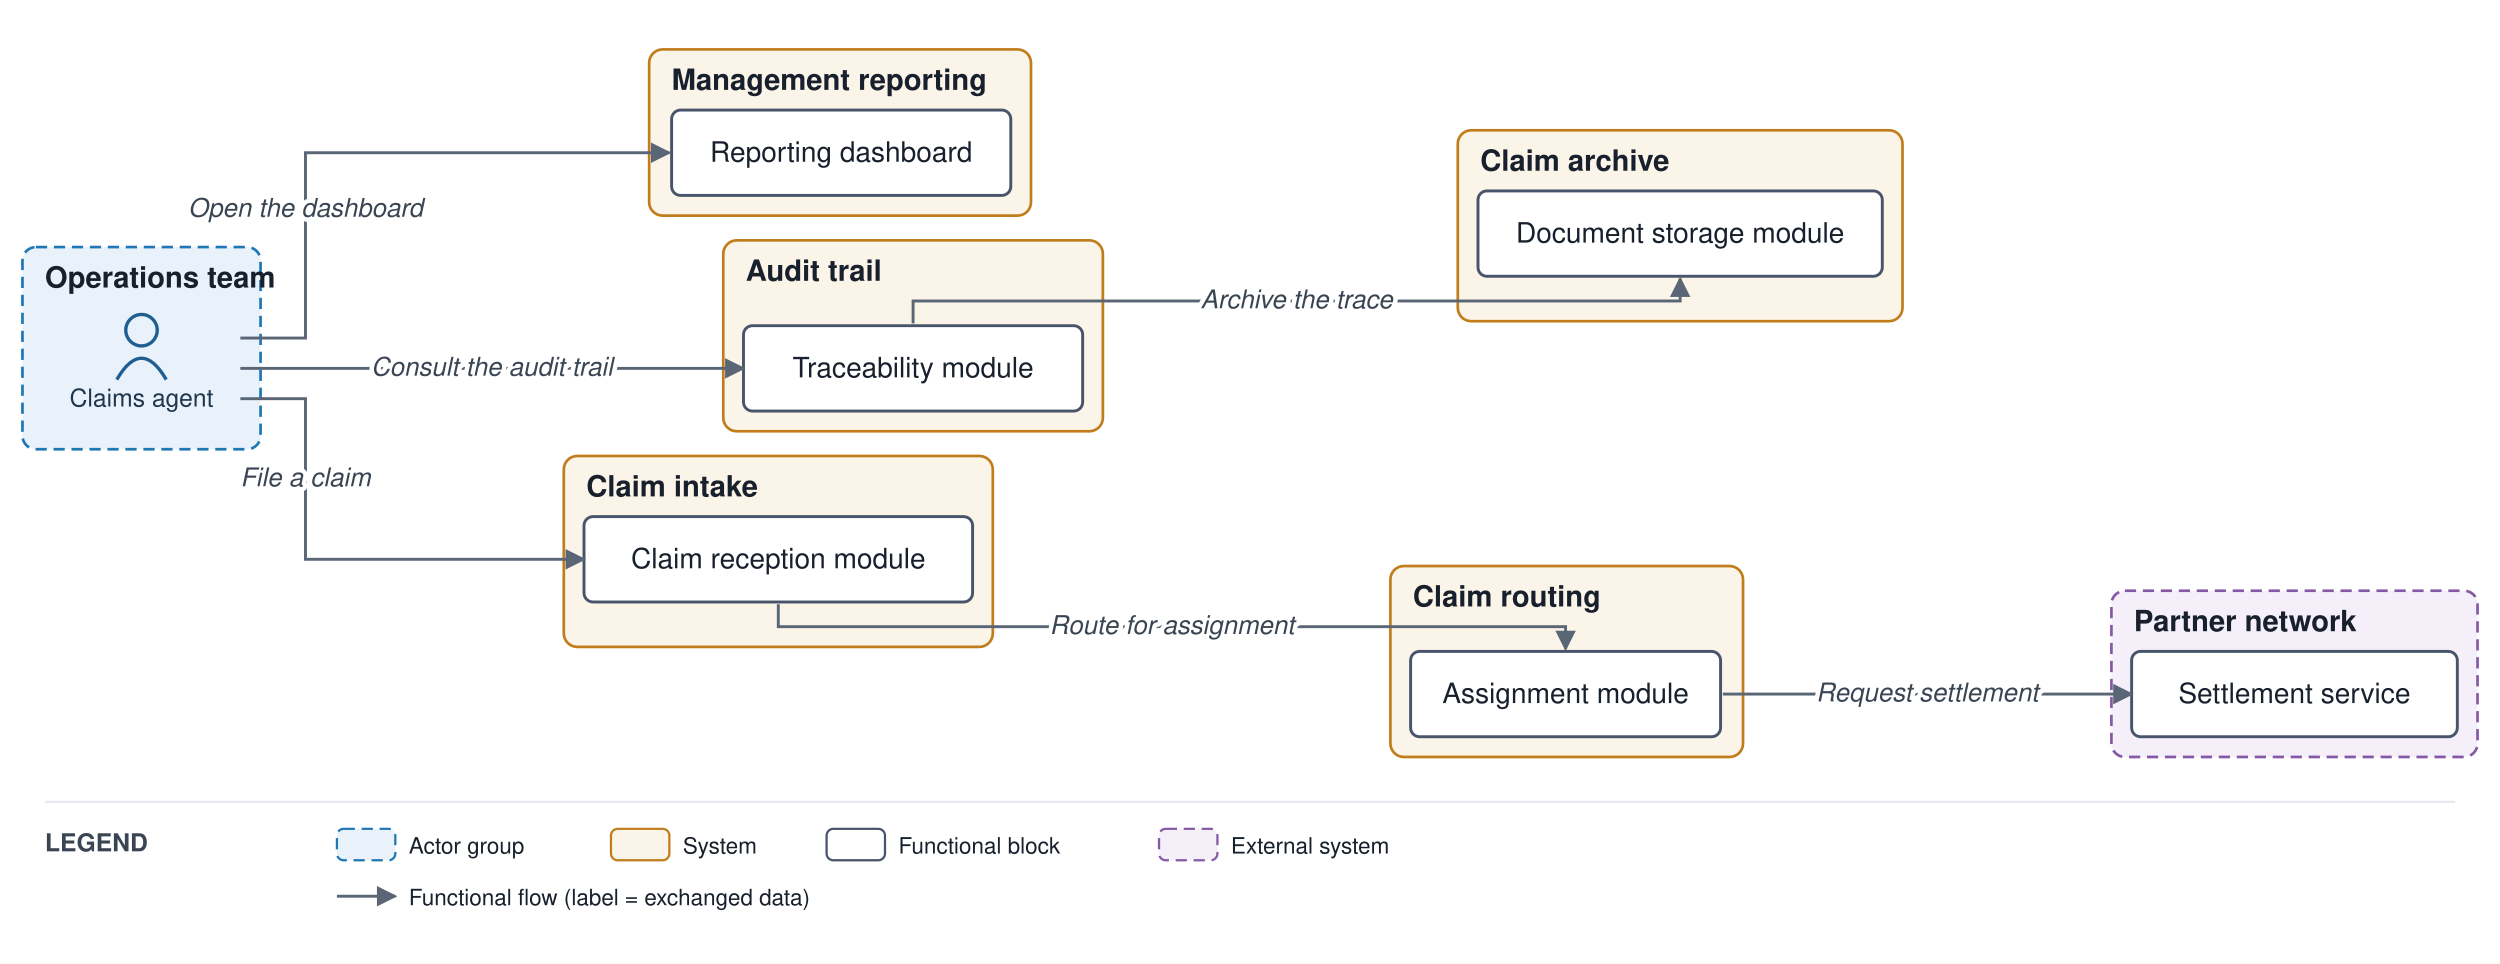
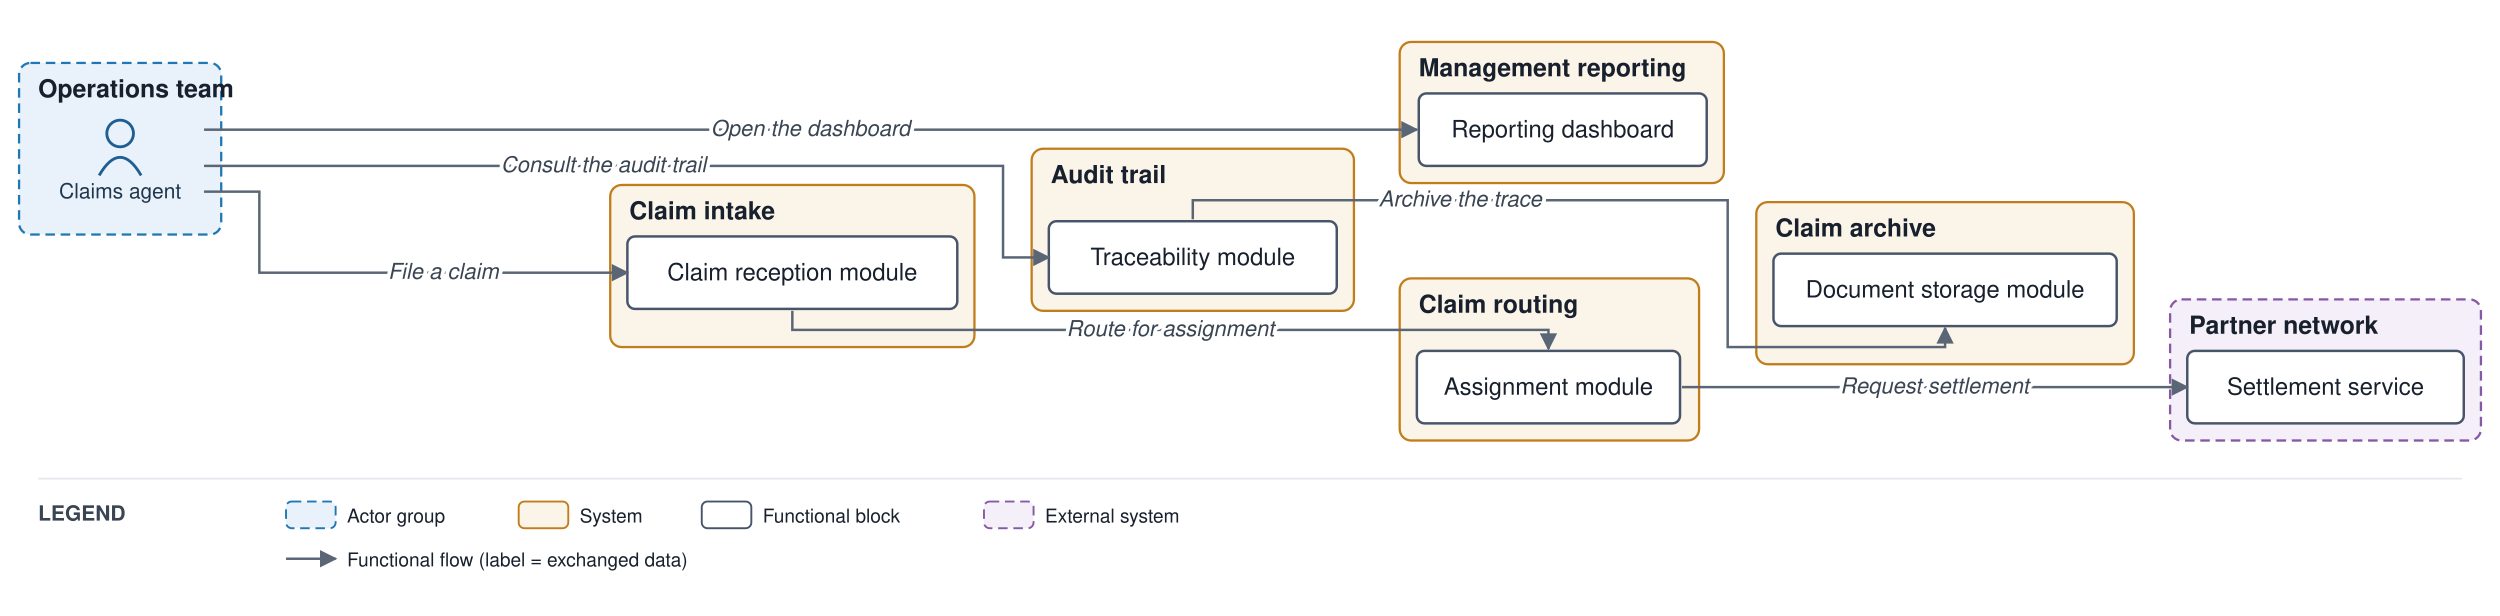
- <svg xmlns="http://www.w3.org/2000/svg" viewBox="0 0 1113 429" font-family="Helvetica,Arial,sans-serif">
+ <svg xmlns="http://www.w3.org/2000/svg" viewBox="0 0 1311 323" font-family="Helvetica,Arial,sans-serif">
  <defs>
    <marker id="arr" viewBox="0 0 10 10" refX="9" refY="5" markerWidth="7" markerHeight="7" orient="auto-start-reverse">
      <path d="M0,0 L10,5 L0,10 z" fill="#5a6675" />
    </marker>
  </defs>
-   <rect width="1113" height="429" fill="#ffffff" />
-   <rect x="10" y="110" width="106" height="90" rx="6" fill="#e9f2fb" stroke="#1f77b4" stroke-width="1.2" stroke-dasharray="5 3" />
-   <text x="20" y="128" font-size="13" font-weight="bold" fill="#17202c">Operations team</text>
-   <rect x="251" y="203" width="191" height="85" rx="6" fill="#fbf4e9" stroke="#c17d1c" stroke-width="1.2" />
-   <text x="261" y="221" font-size="13" font-weight="bold" fill="#17202c">Claim intake</text>
-   <rect x="619" y="252" width="157" height="85" rx="6" fill="#fbf4e9" stroke="#c17d1c" stroke-width="1.2" />
-   <text x="629" y="270" font-size="13" font-weight="bold" fill="#17202c">Claim routing</text>
-   <rect x="322" y="107" width="169" height="85" rx="6" fill="#fbf4e9" stroke="#c17d1c" stroke-width="1.2" />
-   <text x="332" y="125" font-size="13" font-weight="bold" fill="#17202c">Audit trail</text>
-   <rect x="649" y="58" width="198" height="85" rx="6" fill="#fbf4e9" stroke="#c17d1c" stroke-width="1.2" />
-   <text x="659" y="76" font-size="13" font-weight="bold" fill="#17202c">Claim archive</text>
-   <rect x="289" y="22" width="170" height="74" rx="6" fill="#fbf4e9" stroke="#c17d1c" stroke-width="1.2" />
-   <text x="299" y="40" font-size="13" font-weight="bold" fill="#17202c">Management reporting</text>
-   <rect x="940" y="263" width="163" height="74" rx="6" fill="#f4eff8" stroke="#8659a6" stroke-width="1.2" stroke-dasharray="5 3" />
-   <text x="950" y="281" font-size="13" font-weight="bold" fill="#17202c">Partner network</text>
-   <circle cx="63" cy="147" r="7" fill="none" stroke="#1f5e91" stroke-width="1.5" />
-   <path d="M 52 169 q 11 -19 22 0" fill="none" stroke="#1f5e91" stroke-width="1.5" />
-   <text x="63" y="181" font-size="11" text-anchor="middle" fill="#20364c">Claims agent</text>
-   <rect x="260" y="230" width="173" height="38" rx="4" fill="#ffffff" stroke="#48546a" stroke-width="1.3" />
-   <text x="346.5" y="253" font-size="12.5" text-anchor="middle" fill="#17202c">Claim reception module</text>
-   <rect x="628" y="290" width="138" height="38" rx="4" fill="#ffffff" stroke="#48546a" stroke-width="1.3" />
-   <text x="697" y="313" font-size="12.5" text-anchor="middle" fill="#17202c">Assignment module</text>
-   <rect x="331" y="145" width="151" height="38" rx="4" fill="#ffffff" stroke="#48546a" stroke-width="1.3" />
-   <text x="406.5" y="168" font-size="12.5" text-anchor="middle" fill="#17202c">Traceability module</text>
-   <rect x="658" y="85" width="180" height="38" rx="4" fill="#ffffff" stroke="#48546a" stroke-width="1.3" />
-   <text x="748" y="108" font-size="12.5" text-anchor="middle" fill="#17202c">Document storage module</text>
-   <rect x="299" y="49" width="151" height="38" rx="4" fill="#ffffff" stroke="#48546a" stroke-width="1.3" />
-   <text x="374.5" y="72" font-size="12.5" text-anchor="middle" fill="#17202c">Reporting dashboard</text>
-   <rect x="949" y="290" width="145" height="38" rx="4" fill="#ffffff" stroke="#48546a" stroke-width="1.3" />
-   <text x="1021.5" y="313" font-size="12.5" text-anchor="middle" fill="#17202c">Settlement service</text>
-   <path d="M 107 177.5 L 136 177.5 L 136 249 L 260 249" fill="none" stroke="#5a6675" stroke-width="1.3" marker-end="url(#arr)" />
-   <path d="M 346.5 269 L 346.5 279 L 697 279 L 697 289" fill="none" stroke="#5a6675" stroke-width="1.3" marker-end="url(#arr)" />
-   <path d="M 767 309 L 949 309" fill="none" stroke="#5a6675" stroke-width="1.3" marker-end="url(#arr)" />
-   <path d="M 107 164 L 331 164" fill="none" stroke="#5a6675" stroke-width="1.3" marker-end="url(#arr)" />
-   <path d="M 406.5 144 L 406.5 134 L 748 134 L 748 124" fill="none" stroke="#5a6675" stroke-width="1.3" marker-end="url(#arr)" />
-   <path d="M 107 150.5 L 136 150.5 L 136 68 L 298 68" fill="none" stroke="#5a6675" stroke-width="1.3" marker-end="url(#arr)" />
-   <text x="136" y="216.5" font-size="11.5" text-anchor="middle" fill="#3a4553" font-style="italic" stroke="#ffffff" stroke-width="4" paint-order="stroke" stroke-linejoin="round">File a claim</text>
-   <text x="521.75" y="282.25" font-size="11.5" text-anchor="middle" fill="#3a4553" font-style="italic" stroke="#ffffff" stroke-width="4" paint-order="stroke" stroke-linejoin="round">Route for assignment</text>
-   <text x="858" y="312.25" font-size="11.5" text-anchor="middle" fill="#3a4553" font-style="italic" stroke="#ffffff" stroke-width="4" paint-order="stroke" stroke-linejoin="round">Request settlement</text>
-   <text x="219" y="167.25" font-size="11.5" text-anchor="middle" fill="#3a4553" font-style="italic" stroke="#ffffff" stroke-width="4" paint-order="stroke" stroke-linejoin="round">Consult the audit trail</text>
-   <text x="577.25" y="137.25" font-size="11.5" text-anchor="middle" fill="#3a4553" font-style="italic" stroke="#ffffff" stroke-width="4" paint-order="stroke" stroke-linejoin="round">Archive the trace</text>
-   <text x="136" y="96.5" font-size="11.5" text-anchor="middle" fill="#3a4553" font-style="italic" stroke="#ffffff" stroke-width="4" paint-order="stroke" stroke-linejoin="round">Open the dashboard</text>
-   <line x1="20" y1="357" x2="1093" y2="357" stroke="#e6e9ee" stroke-width="1" />
-   <text x="20" y="379" font-size="11" font-weight="bold" fill="#3a4553">LEGEND</text>
-   <rect x="150" y="369" width="26" height="14" rx="3" fill="#e9f2fb" stroke="#1f77b4" stroke-dasharray="5 3" />
-   <text x="182" y="380" font-size="10" fill="#17202c">Actor group</text>
-   <rect x="272" y="369" width="26" height="14" rx="3" fill="#fbf4e9" stroke="#c17d1c" />
-   <text x="304" y="380" font-size="10" fill="#17202c">System</text>
-   <rect x="368" y="369" width="26" height="14" rx="3" fill="#ffffff" stroke="#48546a" />
-   <text x="400" y="380" font-size="10" fill="#17202c">Functional block</text>
-   <rect x="516" y="369" width="26" height="14" rx="3" fill="#f4eff8" stroke="#8659a6" stroke-dasharray="5 3" />
-   <text x="548" y="380" font-size="10" fill="#17202c">External system</text>
-   <line x1="150" y1="399" x2="176" y2="399" stroke="#5a6675" stroke-width="1.3" marker-end="url(#arr)" />
-   <text x="182" y="403" font-size="10" fill="#17202c">Functional flow (label = exchanged data)</text>
+   <rect width="1311" height="323" fill="#ffffff" />
+   <rect x="10" y="33" width="106" height="90" rx="6" fill="#e9f2fb" stroke="#1f77b4" stroke-width="1.2" stroke-dasharray="5 3" />
+   <text x="20" y="51" font-size="13" font-weight="bold" fill="#17202c">Operations team</text>
+   <rect x="320" y="97" width="191" height="85" rx="6" fill="#fbf4e9" stroke="#c17d1c" stroke-width="1.2" />
+   <text x="330" y="115" font-size="13" font-weight="bold" fill="#17202c">Claim intake</text>
+   <rect x="734" y="146" width="157" height="85" rx="6" fill="#fbf4e9" stroke="#c17d1c" stroke-width="1.2" />
+   <text x="744" y="164" font-size="13" font-weight="bold" fill="#17202c">Claim routing</text>
+   <rect x="541" y="78" width="169" height="85" rx="6" fill="#fbf4e9" stroke="#c17d1c" stroke-width="1.2" />
+   <text x="551" y="96" font-size="13" font-weight="bold" fill="#17202c">Audit trail</text>
+   <rect x="921" y="106" width="198" height="85" rx="6" fill="#fbf4e9" stroke="#c17d1c" stroke-width="1.2" />
+   <text x="931" y="124" font-size="13" font-weight="bold" fill="#17202c">Claim archive</text>
+   <rect x="734" y="22" width="170" height="74" rx="6" fill="#fbf4e9" stroke="#c17d1c" stroke-width="1.2" />
+   <text x="744" y="40" font-size="13" font-weight="bold" fill="#17202c">Management reporting</text>
+   <rect x="1138" y="157" width="163" height="74" rx="6" fill="#f4eff8" stroke="#8659a6" stroke-width="1.2" stroke-dasharray="5 3" />
+   <text x="1148" y="175" font-size="13" font-weight="bold" fill="#17202c">Partner network</text>
+   <circle cx="63" cy="70" r="7" fill="none" stroke="#1f5e91" stroke-width="1.5" />
+   <path d="M 52 92 q 11 -19 22 0" fill="none" stroke="#1f5e91" stroke-width="1.5" />
+   <text x="63" y="104" font-size="11" text-anchor="middle" fill="#20364c">Claims agent</text>
+   <rect x="329" y="124" width="173" height="38" rx="4" fill="#ffffff" stroke="#48546a" stroke-width="1.3" />
+   <text x="415.5" y="147" font-size="12.5" text-anchor="middle" fill="#17202c">Claim reception module</text>
+   <rect x="743" y="184" width="138" height="38" rx="4" fill="#ffffff" stroke="#48546a" stroke-width="1.3" />
+   <text x="812" y="207" font-size="12.5" text-anchor="middle" fill="#17202c">Assignment module</text>
+   <rect x="550" y="116" width="151" height="38" rx="4" fill="#ffffff" stroke="#48546a" stroke-width="1.3" />
+   <text x="625.5" y="139" font-size="12.5" text-anchor="middle" fill="#17202c">Traceability module</text>
+   <rect x="930" y="133" width="180" height="38" rx="4" fill="#ffffff" stroke="#48546a" stroke-width="1.3" />
+   <text x="1020" y="156" font-size="12.5" text-anchor="middle" fill="#17202c">Document storage module</text>
+   <rect x="744" y="49" width="151" height="38" rx="4" fill="#ffffff" stroke="#48546a" stroke-width="1.3" />
+   <text x="819.5" y="72" font-size="12.5" text-anchor="middle" fill="#17202c">Reporting dashboard</text>
+   <rect x="1147" y="184" width="145" height="38" rx="4" fill="#ffffff" stroke="#48546a" stroke-width="1.3" />
+   <text x="1219.5" y="207" font-size="12.5" text-anchor="middle" fill="#17202c">Settlement service</text>
+   <path d="M 107 100.5 L 136 100.5 L 136 143 L 329 143" fill="none" stroke="#5a6675" stroke-width="1.3" marker-end="url(#arr)" />
+   <path d="M 415.5 163 L 415.5 173 L 812 173 L 812 183" fill="none" stroke="#5a6675" stroke-width="1.3" marker-end="url(#arr)" />
+   <path d="M 882 203 L 1147 203" fill="none" stroke="#5a6675" stroke-width="1.3" marker-end="url(#arr)" />
+   <path d="M 107 87 L 526 87 L 526 135 L 550 135" fill="none" stroke="#5a6675" stroke-width="1.3" marker-end="url(#arr)" />
+   <path d="M 625.5 115 L 625.5 105 L 906 105 L 906 182 L 1020 182 L 1020 172" fill="none" stroke="#5a6675" stroke-width="1.3" marker-end="url(#arr)" />
+   <path d="M 107 68 L 743 68" fill="none" stroke="#5a6675" stroke-width="1.3" marker-end="url(#arr)" />
+   <text x="232.5" y="146.25" font-size="11.5" text-anchor="middle" fill="#3a4553" font-style="italic" stroke="#ffffff" stroke-width="4" paint-order="stroke" stroke-linejoin="round">File a claim</text>
+   <text x="613.75" y="176.25" font-size="11.5" text-anchor="middle" fill="#3a4553" font-style="italic" stroke="#ffffff" stroke-width="4" paint-order="stroke" stroke-linejoin="round">Route for assignment</text>
+   <text x="1014.5" y="206.25" font-size="11.5" text-anchor="middle" fill="#3a4553" font-style="italic" stroke="#ffffff" stroke-width="4" paint-order="stroke" stroke-linejoin="round">Request settlement</text>
+   <text x="316.5" y="90.25" font-size="11.5" text-anchor="middle" fill="#3a4553" font-style="italic" stroke="#ffffff" stroke-width="4" paint-order="stroke" stroke-linejoin="round">Consult the audit trail</text>
+   <text x="765.75" y="108.25" font-size="11.5" text-anchor="middle" fill="#3a4553" font-style="italic" stroke="#ffffff" stroke-width="4" paint-order="stroke" stroke-linejoin="round">Archive the trace</text>
+   <text x="425" y="71.25" font-size="11.5" text-anchor="middle" fill="#3a4553" font-style="italic" stroke="#ffffff" stroke-width="4" paint-order="stroke" stroke-linejoin="round">Open the dashboard</text>
+   <line x1="20" y1="251" x2="1291" y2="251" stroke="#e6e9ee" stroke-width="1" />
+   <text x="20" y="273" font-size="11" font-weight="bold" fill="#3a4553">LEGEND</text>
+   <rect x="150" y="263" width="26" height="14" rx="3" fill="#e9f2fb" stroke="#1f77b4" stroke-dasharray="5 3" />
+   <text x="182" y="274" font-size="10" fill="#17202c">Actor group</text>
+   <rect x="272" y="263" width="26" height="14" rx="3" fill="#fbf4e9" stroke="#c17d1c" />
+   <text x="304" y="274" font-size="10" fill="#17202c">System</text>
+   <rect x="368" y="263" width="26" height="14" rx="3" fill="#ffffff" stroke="#48546a" />
+   <text x="400" y="274" font-size="10" fill="#17202c">Functional block</text>
+   <rect x="516" y="263" width="26" height="14" rx="3" fill="#f4eff8" stroke="#8659a6" stroke-dasharray="5 3" />
+   <text x="548" y="274" font-size="10" fill="#17202c">External system</text>
+   <line x1="150" y1="293" x2="176" y2="293" stroke="#5a6675" stroke-width="1.3" marker-end="url(#arr)" />
+   <text x="182" y="297" font-size="10" fill="#17202c">Functional flow (label = exchanged data)</text>
</svg>
